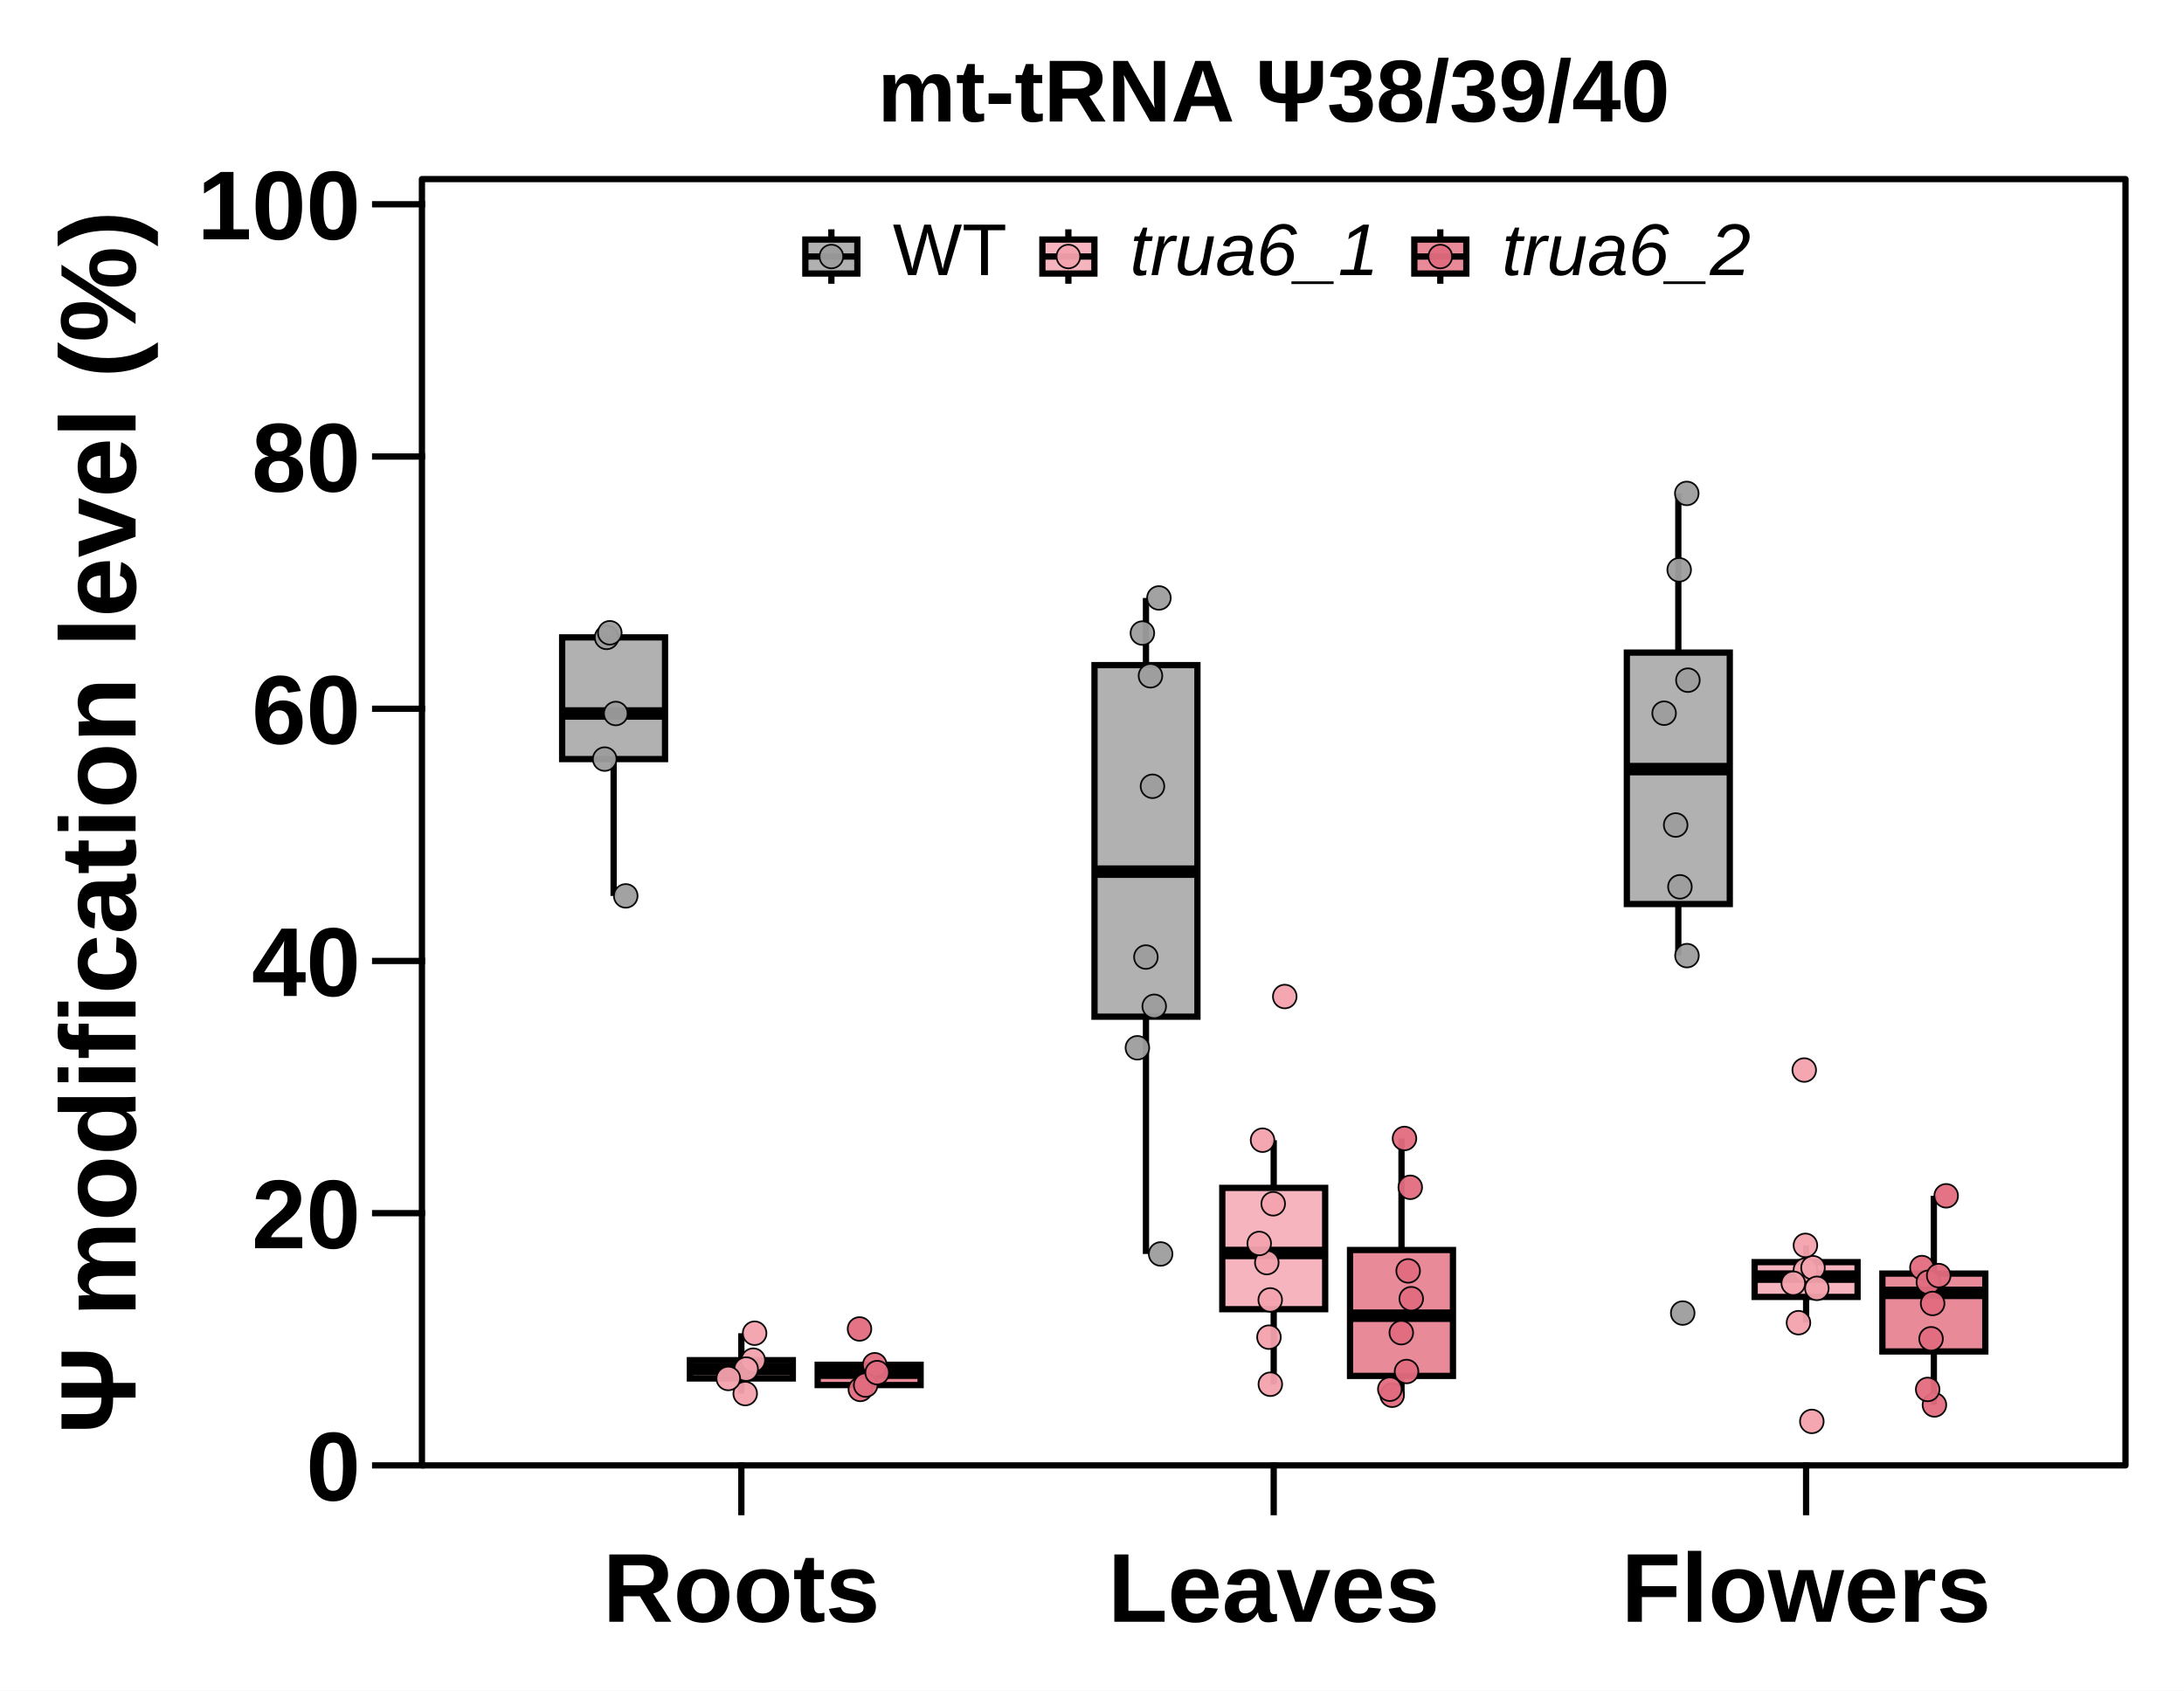
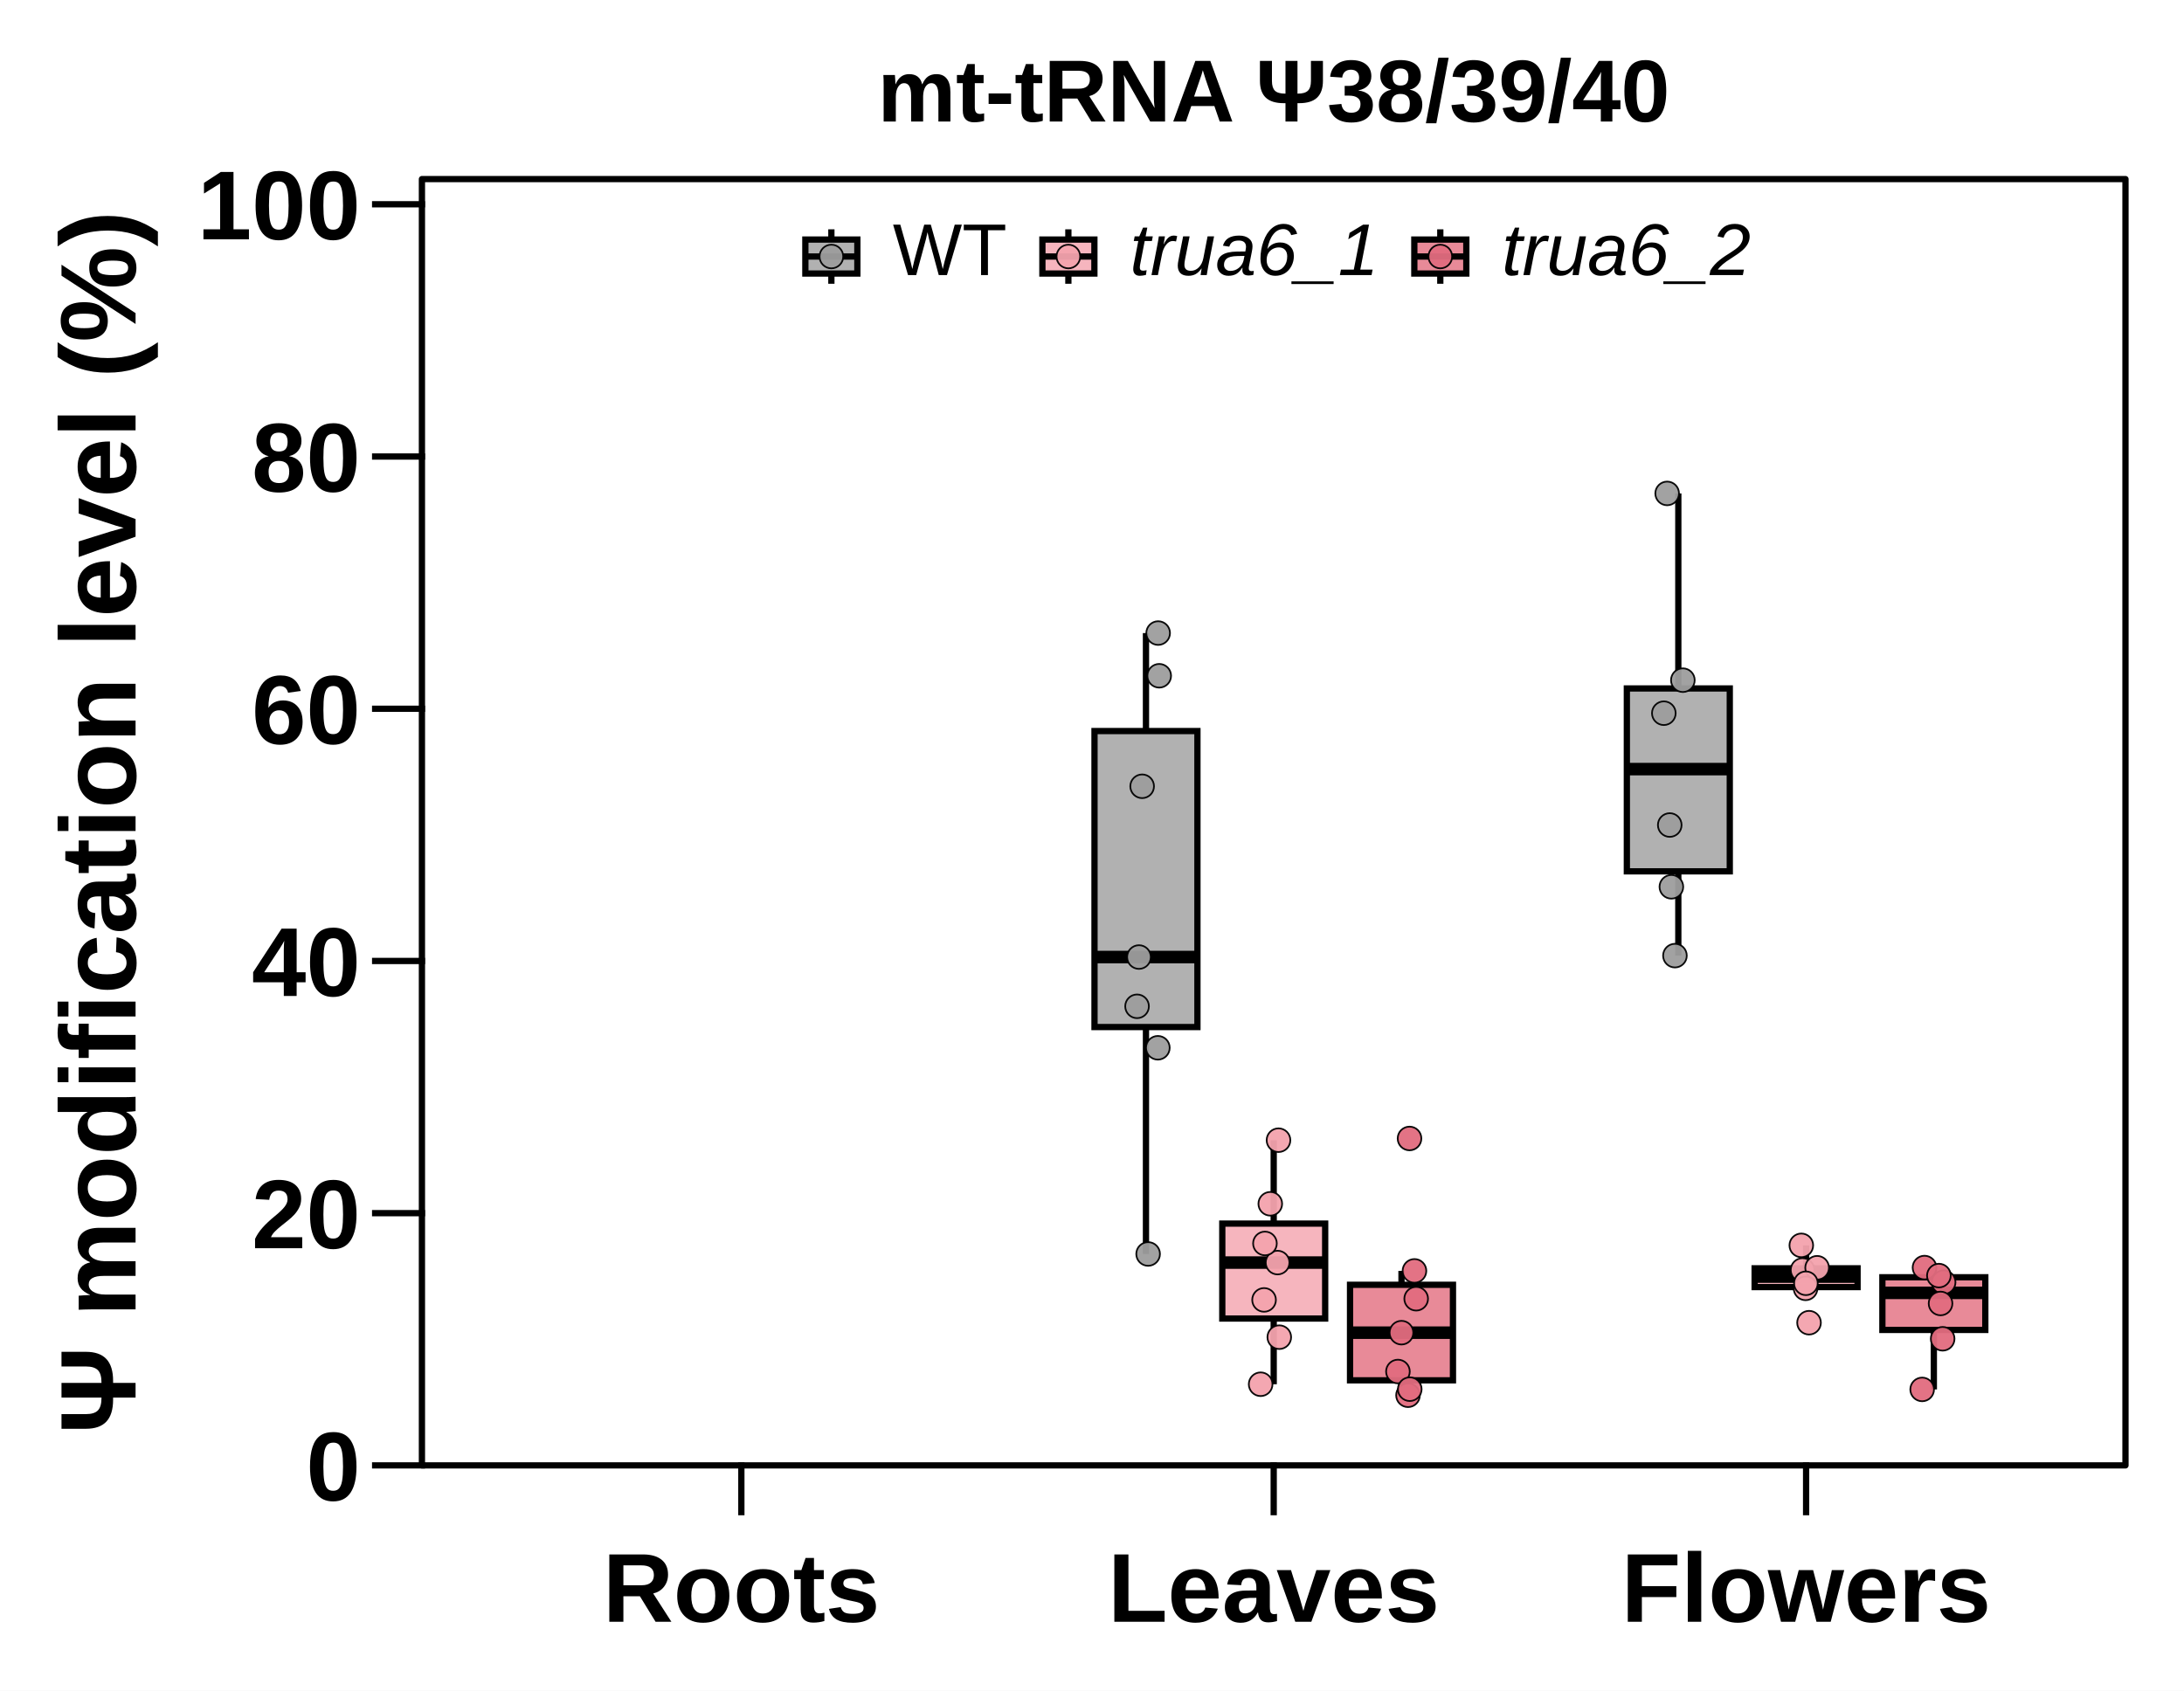
<svg xmlns="http://www.w3.org/2000/svg" width="446.40pt" height="345.60pt" viewBox="0 0 446.40 345.60">
  <g class="svglite">
    <defs>
      <style type="text/css">
    .svglite line, .svglite polyline, .svglite polygon, .svglite path, .svglite rect, .svglite circle {
      fill: none;
      stroke: #000000;
      stroke-linecap: round;
      stroke-linejoin: round;
      stroke-miterlimit: 10.00;
    }
    .svglite text {
      white-space: pre;
    }
    .svglite g.glyphgroup path {
      fill: inherit;
      stroke: none;
    }
  </style>
    </defs>
    <rect width="100%" height="100%" style="stroke: none; fill: #FFFFFF;" />
    <defs>
      <clipPath id="cpMC4wMHw0NDYuNDB8MC4wMHwzNDUuNjA=">
        <rect x="0.00" y="0.00" width="446.40" height="345.60" />
      </clipPath>
    </defs>
    <g clip-path="url(#cpMC4wMHw0NDYuNDB8MC4wMHwzNDUuNjA=)">
      <rect x="0.00" y="0.00" width="446.40" height="345.60" style="stroke-width: 3.66; stroke: none; fill: #FFFFFF;" />
      <rect x="86.24" y="36.61" width="348.20" height="262.96" style="stroke-width: 3.66; stroke: none;" />
-       <line x1="125.42" y1="130.30" x2="125.42" y2="129.36" style="stroke-width: 1.28; stroke-linecap: butt;" />
-       <line x1="125.42" y1="155.18" x2="125.42" y2="183.15" style="stroke-width: 1.28; stroke-linecap: butt;" />
-       <polygon points="114.90,130.30 114.90,155.18 135.93,155.18 135.93,130.30 114.90,130.30 " style="stroke-width: 1.28; stroke-linecap: butt; stroke-linejoin: miter; fill: #9E9E9E; fill-opacity: 0.80;" />
-       <line x1="114.90" y1="145.86" x2="135.93" y2="145.86" style="stroke-width: 2.56; stroke-linecap: butt; stroke-linejoin: miter;" />
-       <line x1="151.53" y1="278.06" x2="151.53" y2="272.55" style="stroke-width: 1.28; stroke-linecap: butt;" />
-       <line x1="151.53" y1="281.80" x2="151.53" y2="284.89" style="stroke-width: 1.28; stroke-linecap: butt;" />
-       <polygon points="141.01,278.06 141.01,281.80 162.05,281.80 162.05,278.06 141.01,278.06 " style="stroke-width: 1.28; stroke-linecap: butt; stroke-linejoin: miter; fill: #F4A3AE; fill-opacity: 0.80;" />
-       <line x1="141.01" y1="279.88" x2="162.05" y2="279.88" style="stroke-width: 2.56; stroke-linecap: butt; stroke-linejoin: miter;" />
-       <line x1="177.65" y1="279.00" x2="177.65" y2="279.00" style="stroke-width: 1.28; stroke-linecap: butt;" />
-       <line x1="177.65" y1="283.15" x2="177.65" y2="284.04" style="stroke-width: 1.28; stroke-linecap: butt;" />
-       <polygon points="167.13,279.00 167.13,283.15 188.17,283.15 188.17,279.00 167.13,279.00 " style="stroke-width: 1.28; stroke-linecap: butt; stroke-linejoin: miter; fill: #E26D7F; fill-opacity: 0.80;" />
-       <line x1="167.13" y1="280.61" x2="188.17" y2="280.61" style="stroke-width: 2.56; stroke-linecap: butt; stroke-linejoin: miter;" />
-       <line x1="234.23" y1="135.97" x2="234.23" y2="122.24" style="stroke-width: 1.28; stroke-linecap: butt;" />
-       <line x1="234.23" y1="207.84" x2="234.23" y2="256.35" style="stroke-width: 1.28; stroke-linecap: butt;" />
-       <polygon points="223.71,135.97 223.71,207.84 244.75,207.84 244.75,135.97 223.71,135.97 " style="stroke-width: 1.28; stroke-linecap: butt; stroke-linejoin: miter; fill: #9E9E9E; fill-opacity: 0.80;" />
-       <line x1="223.71" y1="178.19" x2="244.75" y2="178.19" style="stroke-width: 2.56; stroke-linecap: butt; stroke-linejoin: miter;" />
-       <line x1="260.34" y1="242.84" x2="260.34" y2="233.09" style="stroke-width: 1.28; stroke-linecap: butt;" />
-       <line x1="260.34" y1="267.64" x2="260.34" y2="282.98" style="stroke-width: 1.28; stroke-linecap: butt;" />
-       <polygon points="249.83,242.84 249.83,267.64 270.86,267.64 270.86,242.84 249.83,242.84 " style="stroke-width: 1.28; stroke-linecap: butt; stroke-linejoin: miter; fill: #F4A3AE; fill-opacity: 0.80;" />
-       <line x1="249.83" y1="256.15" x2="270.86" y2="256.15" style="stroke-width: 2.56; stroke-linecap: butt; stroke-linejoin: miter;" />
-       <line x1="286.46" y1="255.54" x2="286.46" y2="232.74" style="stroke-width: 1.28; stroke-linecap: butt;" />
-       <line x1="286.46" y1="281.28" x2="286.46" y2="285.23" style="stroke-width: 1.28; stroke-linecap: butt;" />
-       <polygon points="275.94,255.54 275.94,281.28 296.98,281.28 296.98,255.54 275.94,255.54 " style="stroke-width: 1.28; stroke-linecap: butt; stroke-linejoin: miter; fill: #E26D7F; fill-opacity: 0.80;" />
-       <line x1="275.94" y1="268.97" x2="296.98" y2="268.97" style="stroke-width: 2.56; stroke-linecap: butt; stroke-linejoin: miter;" />
-       <line x1="343.04" y1="133.41" x2="343.04" y2="100.87" style="stroke-width: 1.28; stroke-linecap: butt;" />
-       <line x1="343.04" y1="184.81" x2="343.04" y2="195.36" style="stroke-width: 1.28; stroke-linecap: butt;" />
-       <polygon points="332.52,133.41 332.52,184.81 353.56,184.81 353.56,133.41 332.52,133.41 " style="stroke-width: 1.28; stroke-linecap: butt; stroke-linejoin: miter; fill: #9E9E9E; fill-opacity: 0.80;" />
+       <line x1="234.23" y1="149.45" x2="234.23" y2="129.42" style="stroke-width: 1.28; stroke-linecap: butt;" />
+       <line x1="234.23" y1="209.96" x2="234.23" y2="256.35" style="stroke-width: 1.28; stroke-linecap: butt;" />
+       <polygon points="223.71,149.45 223.71,209.96 244.75,209.96 244.75,149.45 223.71,149.45 " style="stroke-width: 1.28; stroke-linecap: butt; stroke-linejoin: miter; fill: #9E9E9E; fill-opacity: 0.80;" />
+       <line x1="223.71" y1="195.65" x2="244.75" y2="195.65" style="stroke-width: 2.56; stroke-linecap: butt; stroke-linejoin: miter;" />
+       <line x1="260.34" y1="250.14" x2="260.34" y2="233.09" style="stroke-width: 1.28; stroke-linecap: butt;" />
+       <line x1="260.34" y1="269.55" x2="260.34" y2="282.98" style="stroke-width: 1.28; stroke-linecap: butt;" />
+       <polygon points="249.83,250.14 249.83,269.55 270.86,269.55 270.86,250.14 249.83,250.14 " style="stroke-width: 1.28; stroke-linecap: butt; stroke-linejoin: miter; fill: #F4A3AE; fill-opacity: 0.80;" />
+       <line x1="249.83" y1="258.11" x2="270.86" y2="258.11" style="stroke-width: 2.56; stroke-linecap: butt; stroke-linejoin: miter;" />
+       <line x1="286.46" y1="262.65" x2="286.46" y2="259.81" style="stroke-width: 1.28; stroke-linecap: butt;" />
+       <line x1="286.46" y1="282.18" x2="286.46" y2="285.23" style="stroke-width: 1.28; stroke-linecap: butt;" />
+       <polygon points="275.94,262.65 275.94,282.18 296.98,282.18 296.98,262.65 275.94,262.65 " style="stroke-width: 1.28; stroke-linecap: butt; stroke-linejoin: miter; fill: #E26D7F; fill-opacity: 0.80;" />
+       <line x1="275.94" y1="272.44" x2="296.98" y2="272.44" style="stroke-width: 2.56; stroke-linecap: butt; stroke-linejoin: miter;" />
+       <line x1="343.04" y1="140.74" x2="343.04" y2="100.87" style="stroke-width: 1.28; stroke-linecap: butt;" />
+       <line x1="343.04" y1="178.13" x2="343.04" y2="195.36" style="stroke-width: 1.28; stroke-linecap: butt;" />
+       <polygon points="332.52,140.74 332.52,178.13 353.56,178.13 353.56,140.74 332.52,140.74 " style="stroke-width: 1.28; stroke-linecap: butt; stroke-linejoin: miter; fill: #9E9E9E; fill-opacity: 0.80;" />
      <line x1="332.52" y1="157.23" x2="353.56" y2="157.23" style="stroke-width: 2.56; stroke-linecap: butt; stroke-linejoin: miter;" />
-       <line x1="369.16" y1="258.02" x2="369.16" y2="254.59" style="stroke-width: 1.28; stroke-linecap: butt;" />
-       <line x1="369.16" y1="265.13" x2="369.16" y2="270.40" style="stroke-width: 1.28; stroke-linecap: butt;" />
-       <polygon points="358.64,258.02 358.64,265.13 379.68,265.13 379.68,258.02 358.64,258.02 " style="stroke-width: 1.28; stroke-linecap: butt; stroke-linejoin: miter; fill: #F4A3AE; fill-opacity: 0.80;" />
+       <line x1="369.16" y1="259.28" x2="369.16" y2="254.59" style="stroke-width: 1.28; stroke-linecap: butt;" />
+       <line x1="369.16" y1="263.12" x2="369.16" y2="263.38" style="stroke-width: 1.28; stroke-linecap: butt;" />
+       <polygon points="358.64,259.28 358.64,263.12 379.68,263.12 379.68,259.28 358.64,259.28 " style="stroke-width: 1.28; stroke-linecap: butt; stroke-linejoin: miter; fill: #F4A3AE; fill-opacity: 0.80;" />
      <line x1="358.64" y1="260.98" x2="379.68" y2="260.98" style="stroke-width: 2.56; stroke-linecap: butt; stroke-linejoin: miter;" />
-       <line x1="395.27" y1="260.36" x2="395.27" y2="244.46" style="stroke-width: 1.28; stroke-linecap: butt;" />
-       <line x1="395.27" y1="276.28" x2="395.27" y2="287.21" style="stroke-width: 1.28; stroke-linecap: butt;" />
-       <polygon points="384.75,260.36 384.75,276.28 405.79,276.28 405.79,260.36 384.75,260.36 " style="stroke-width: 1.28; stroke-linecap: butt; stroke-linejoin: miter; fill: #E26D7F; fill-opacity: 0.80;" />
+       <line x1="395.27" y1="261.11" x2="395.27" y2="259.13" style="stroke-width: 1.28; stroke-linecap: butt;" />
+       <line x1="395.27" y1="271.88" x2="395.27" y2="284.04" style="stroke-width: 1.28; stroke-linecap: butt;" />
+       <polygon points="384.75,261.11 384.75,271.88 405.79,271.88 405.79,261.11 384.75,261.11 " style="stroke-width: 1.28; stroke-linecap: butt; stroke-linejoin: miter; fill: #E26D7F; fill-opacity: 0.80;" />
      <line x1="384.75" y1="264.30" x2="405.79" y2="264.30" style="stroke-width: 2.56; stroke-linecap: butt; stroke-linejoin: miter;" />
-       <circle cx="123.99" cy="130.30" r="2.42" style="stroke-width: 0.35; stroke: #000000; stroke-opacity: 0.95; fill: #9E9E9E; fill-opacity: 0.95;" />
-       <circle cx="124.64" cy="129.36" r="2.42" style="stroke-width: 0.35; stroke: #000000; stroke-opacity: 0.95; fill: #9E9E9E; fill-opacity: 0.95;" />
-       <circle cx="125.86" cy="145.86" r="2.42" style="stroke-width: 0.35; stroke: #000000; stroke-opacity: 0.95; fill: #9E9E9E; fill-opacity: 0.95;" />
-       <circle cx="127.90" cy="183.15" r="2.42" style="stroke-width: 0.35; stroke: #000000; stroke-opacity: 0.95; fill: #9E9E9E; fill-opacity: 0.95;" />
-       <circle cx="123.60" cy="155.18" r="2.42" style="stroke-width: 0.35; stroke: #000000; stroke-opacity: 0.95; fill: #9E9E9E; fill-opacity: 0.95;" />
-       <circle cx="153.96" cy="278.06" r="2.42" style="stroke-width: 0.35; stroke: #000000; stroke-opacity: 0.95; fill: #F4A3AE; fill-opacity: 0.95;" />
-       <circle cx="154.24" cy="272.55" r="2.42" style="stroke-width: 0.35; stroke: #000000; stroke-opacity: 0.95; fill: #F4A3AE; fill-opacity: 0.95;" />
-       <circle cx="152.51" cy="279.88" r="2.42" style="stroke-width: 0.35; stroke: #000000; stroke-opacity: 0.95; fill: #F4A3AE; fill-opacity: 0.95;" />
-       <circle cx="152.32" cy="284.89" r="2.42" style="stroke-width: 0.35; stroke: #000000; stroke-opacity: 0.95; fill: #F4A3AE; fill-opacity: 0.95;" />
-       <circle cx="148.86" cy="281.80" r="2.42" style="stroke-width: 0.35; stroke: #000000; stroke-opacity: 0.95; fill: #F4A3AE; fill-opacity: 0.95;" />
-       <circle cx="175.85" cy="284.04" r="2.42" style="stroke-width: 0.35; stroke: #000000; stroke-opacity: 0.95; fill: #E26D7F; fill-opacity: 0.95;" />
-       <circle cx="175.68" cy="271.68" r="2.42" style="stroke-width: 0.35; stroke: #000000; stroke-opacity: 0.95; fill: #E26D7F; fill-opacity: 0.95;" />
-       <circle cx="178.79" cy="279.00" r="2.42" style="stroke-width: 0.35; stroke: #000000; stroke-opacity: 0.95; fill: #E26D7F; fill-opacity: 0.95;" />
-       <circle cx="176.94" cy="283.15" r="2.42" style="stroke-width: 0.35; stroke: #000000; stroke-opacity: 0.95; fill: #E26D7F; fill-opacity: 0.95;" />
-       <circle cx="179.29" cy="280.61" r="2.42" style="stroke-width: 0.35; stroke: #000000; stroke-opacity: 0.95; fill: #E26D7F; fill-opacity: 0.95;" />
-       <circle cx="234.22" cy="195.65" r="2.42" style="stroke-width: 0.35; stroke: #000000; stroke-opacity: 0.95; fill: #9E9E9E; fill-opacity: 0.95;" />
-       <circle cx="235.56" cy="160.74" r="2.42" style="stroke-width: 0.35; stroke: #000000; stroke-opacity: 0.95; fill: #9E9E9E; fill-opacity: 0.95;" />
-       <circle cx="237.23" cy="256.35" r="2.42" style="stroke-width: 0.35; stroke: #000000; stroke-opacity: 0.95; fill: #9E9E9E; fill-opacity: 0.95;" />
-       <circle cx="233.50" cy="129.42" r="2.42" style="stroke-width: 0.35; stroke: #000000; stroke-opacity: 0.95; fill: #9E9E9E; fill-opacity: 0.95;" />
-       <circle cx="235.92" cy="205.72" r="2.42" style="stroke-width: 0.35; stroke: #000000; stroke-opacity: 0.95; fill: #9E9E9E; fill-opacity: 0.95;" />
-       <circle cx="236.88" cy="122.24" r="2.42" style="stroke-width: 0.35; stroke: #000000; stroke-opacity: 0.95; fill: #9E9E9E; fill-opacity: 0.95;" />
-       <circle cx="232.48" cy="214.20" r="2.42" style="stroke-width: 0.35; stroke: #000000; stroke-opacity: 0.95; fill: #9E9E9E; fill-opacity: 0.95;" />
-       <circle cx="235.15" cy="138.15" r="2.42" style="stroke-width: 0.35; stroke: #000000; stroke-opacity: 0.95; fill: #9E9E9E; fill-opacity: 0.95;" />
-       <circle cx="258.06" cy="233.09" r="2.42" style="stroke-width: 0.35; stroke: #000000; stroke-opacity: 0.95; fill: #F4A3AE; fill-opacity: 0.95;" />
-       <circle cx="258.93" cy="258.11" r="2.42" style="stroke-width: 0.35; stroke: #000000; stroke-opacity: 0.95; fill: #F4A3AE; fill-opacity: 0.95;" />
-       <circle cx="259.65" cy="282.98" r="2.42" style="stroke-width: 0.35; stroke: #000000; stroke-opacity: 0.95; fill: #F4A3AE; fill-opacity: 0.95;" />
-       <circle cx="257.38" cy="254.20" r="2.42" style="stroke-width: 0.35; stroke: #000000; stroke-opacity: 0.95; fill: #F4A3AE; fill-opacity: 0.95;" />
-       <circle cx="259.63" cy="265.74" r="2.42" style="stroke-width: 0.35; stroke: #000000; stroke-opacity: 0.95; fill: #F4A3AE; fill-opacity: 0.95;" />
-       <circle cx="262.60" cy="203.72" r="2.42" style="stroke-width: 0.35; stroke: #000000; stroke-opacity: 0.95; fill: #F4A3AE; fill-opacity: 0.95;" />
-       <circle cx="259.37" cy="273.36" r="2.42" style="stroke-width: 0.35; stroke: #000000; stroke-opacity: 0.95; fill: #F4A3AE; fill-opacity: 0.95;" />
-       <circle cx="260.24" cy="246.09" r="2.42" style="stroke-width: 0.35; stroke: #000000; stroke-opacity: 0.95; fill: #F4A3AE; fill-opacity: 0.95;" />
-       <circle cx="287.07" cy="232.74" r="2.42" style="stroke-width: 0.35; stroke: #000000; stroke-opacity: 0.95; fill: #E26D7F; fill-opacity: 0.95;" />
-       <circle cx="286.42" cy="272.44" r="2.42" style="stroke-width: 0.35; stroke: #000000; stroke-opacity: 0.95; fill: #E26D7F; fill-opacity: 0.95;" />
-       <circle cx="284.55" cy="285.23" r="2.42" style="stroke-width: 0.35; stroke: #000000; stroke-opacity: 0.95; fill: #E26D7F; fill-opacity: 0.95;" />
-       <circle cx="288.45" cy="265.50" r="2.42" style="stroke-width: 0.35; stroke: #000000; stroke-opacity: 0.95; fill: #E26D7F; fill-opacity: 0.95;" />
-       <circle cx="287.49" cy="280.38" r="2.42" style="stroke-width: 0.35; stroke: #000000; stroke-opacity: 0.95; fill: #E26D7F; fill-opacity: 0.95;" />
-       <circle cx="288.25" cy="242.72" r="2.42" style="stroke-width: 0.35; stroke: #000000; stroke-opacity: 0.95; fill: #E26D7F; fill-opacity: 0.95;" />
-       <circle cx="284.07" cy="283.99" r="2.42" style="stroke-width: 0.35; stroke: #000000; stroke-opacity: 0.95; fill: #E26D7F; fill-opacity: 0.95;" />
-       <circle cx="287.82" cy="259.81" r="2.42" style="stroke-width: 0.35; stroke: #000000; stroke-opacity: 0.95; fill: #E26D7F; fill-opacity: 0.95;" />
-       <circle cx="342.50" cy="168.66" r="2.42" style="stroke-width: 0.35; stroke: #000000; stroke-opacity: 0.95; fill: #9E9E9E; fill-opacity: 0.95;" />
-       <circle cx="345.00" cy="139.05" r="2.42" style="stroke-width: 0.35; stroke: #000000; stroke-opacity: 0.95; fill: #9E9E9E; fill-opacity: 0.95;" />
-       <circle cx="343.94" cy="268.43" r="2.42" style="stroke-width: 0.35; stroke: #000000; stroke-opacity: 0.95; fill: #9E9E9E; fill-opacity: 0.95;" />
-       <circle cx="344.77" cy="100.87" r="2.42" style="stroke-width: 0.35; stroke: #000000; stroke-opacity: 0.95; fill: #9E9E9E; fill-opacity: 0.95;" />
-       <circle cx="343.37" cy="181.29" r="2.42" style="stroke-width: 0.35; stroke: #000000; stroke-opacity: 0.95; fill: #9E9E9E; fill-opacity: 0.95;" />
-       <circle cx="343.22" cy="116.49" r="2.42" style="stroke-width: 0.35; stroke: #000000; stroke-opacity: 0.95; fill: #9E9E9E; fill-opacity: 0.95;" />
-       <circle cx="344.81" cy="195.36" r="2.42" style="stroke-width: 0.35; stroke: #000000; stroke-opacity: 0.95; fill: #9E9E9E; fill-opacity: 0.95;" />
-       <circle cx="340.14" cy="145.80" r="2.42" style="stroke-width: 0.35; stroke: #000000; stroke-opacity: 0.95; fill: #9E9E9E; fill-opacity: 0.95;" />
-       <circle cx="369.02" cy="259.63" r="2.42" style="stroke-width: 0.35; stroke: #000000; stroke-opacity: 0.95; fill: #F4A3AE; fill-opacity: 0.95;" />
-       <circle cx="370.57" cy="259.17" r="2.42" style="stroke-width: 0.35; stroke: #000000; stroke-opacity: 0.95; fill: #F4A3AE; fill-opacity: 0.95;" />
-       <circle cx="370.33" cy="290.58" r="2.42" style="stroke-width: 0.35; stroke: #000000; stroke-opacity: 0.95; fill: #F4A3AE; fill-opacity: 0.95;" />
-       <circle cx="369.02" cy="254.59" r="2.42" style="stroke-width: 0.35; stroke: #000000; stroke-opacity: 0.95; fill: #F4A3AE; fill-opacity: 0.95;" />
-       <circle cx="371.36" cy="263.38" r="2.42" style="stroke-width: 0.35; stroke: #000000; stroke-opacity: 0.95; fill: #F4A3AE; fill-opacity: 0.95;" />
-       <circle cx="368.78" cy="218.75" r="2.42" style="stroke-width: 0.35; stroke: #000000; stroke-opacity: 0.95; fill: #F4A3AE; fill-opacity: 0.95;" />
-       <circle cx="367.60" cy="270.40" r="2.42" style="stroke-width: 0.35; stroke: #000000; stroke-opacity: 0.95; fill: #F4A3AE; fill-opacity: 0.95;" />
-       <circle cx="366.54" cy="262.34" r="2.42" style="stroke-width: 0.35; stroke: #000000; stroke-opacity: 0.95; fill: #F4A3AE; fill-opacity: 0.95;" />
-       <circle cx="392.83" cy="259.13" r="2.42" style="stroke-width: 0.35; stroke: #000000; stroke-opacity: 0.95; fill: #E26D7F; fill-opacity: 0.95;" />
-       <circle cx="394.15" cy="262.13" r="2.42" style="stroke-width: 0.35; stroke: #000000; stroke-opacity: 0.95; fill: #E26D7F; fill-opacity: 0.95;" />
-       <circle cx="395.39" cy="287.21" r="2.42" style="stroke-width: 0.35; stroke: #000000; stroke-opacity: 0.95; fill: #E26D7F; fill-opacity: 0.95;" />
-       <circle cx="396.26" cy="260.77" r="2.42" style="stroke-width: 0.35; stroke: #000000; stroke-opacity: 0.95; fill: #E26D7F; fill-opacity: 0.95;" />
-       <circle cx="394.70" cy="273.69" r="2.42" style="stroke-width: 0.35; stroke: #000000; stroke-opacity: 0.95; fill: #E26D7F; fill-opacity: 0.95;" />
-       <circle cx="397.79" cy="244.46" r="2.42" style="stroke-width: 0.35; stroke: #000000; stroke-opacity: 0.95; fill: #E26D7F; fill-opacity: 0.95;" />
-       <circle cx="394.01" cy="284.04" r="2.42" style="stroke-width: 0.35; stroke: #000000; stroke-opacity: 0.95; fill: #E26D7F; fill-opacity: 0.95;" />
-       <circle cx="395.02" cy="266.47" r="2.42" style="stroke-width: 0.35; stroke: #000000; stroke-opacity: 0.95; fill: #E26D7F; fill-opacity: 0.95;" />
+       <circle cx="232.80" cy="195.65" r="2.42" style="stroke-width: 0.35; stroke: #000000; stroke-opacity: 0.95; fill: #9E9E9E; fill-opacity: 0.95;" />
+       <circle cx="233.45" cy="160.74" r="2.42" style="stroke-width: 0.35; stroke: #000000; stroke-opacity: 0.95; fill: #9E9E9E; fill-opacity: 0.95;" />
+       <circle cx="234.67" cy="256.35" r="2.42" style="stroke-width: 0.35; stroke: #000000; stroke-opacity: 0.95; fill: #9E9E9E; fill-opacity: 0.95;" />
+       <circle cx="236.72" cy="129.42" r="2.42" style="stroke-width: 0.35; stroke: #000000; stroke-opacity: 0.95; fill: #9E9E9E; fill-opacity: 0.95;" />
+       <circle cx="232.41" cy="205.72" r="2.42" style="stroke-width: 0.35; stroke: #000000; stroke-opacity: 0.95; fill: #9E9E9E; fill-opacity: 0.95;" />
+       <circle cx="236.66" cy="214.20" r="2.42" style="stroke-width: 0.35; stroke: #000000; stroke-opacity: 0.95; fill: #9E9E9E; fill-opacity: 0.95;" />
+       <circle cx="236.94" cy="138.15" r="2.42" style="stroke-width: 0.35; stroke: #000000; stroke-opacity: 0.95; fill: #9E9E9E; fill-opacity: 0.95;" />
+       <circle cx="261.32" cy="233.09" r="2.42" style="stroke-width: 0.35; stroke: #000000; stroke-opacity: 0.95; fill: #F4A3AE; fill-opacity: 0.95;" />
+       <circle cx="261.13" cy="258.11" r="2.42" style="stroke-width: 0.35; stroke: #000000; stroke-opacity: 0.95; fill: #F4A3AE; fill-opacity: 0.95;" />
+       <circle cx="257.67" cy="282.98" r="2.42" style="stroke-width: 0.35; stroke: #000000; stroke-opacity: 0.95; fill: #F4A3AE; fill-opacity: 0.95;" />
+       <circle cx="258.55" cy="254.20" r="2.42" style="stroke-width: 0.35; stroke: #000000; stroke-opacity: 0.95; fill: #F4A3AE; fill-opacity: 0.95;" />
+       <circle cx="258.37" cy="265.74" r="2.42" style="stroke-width: 0.35; stroke: #000000; stroke-opacity: 0.95; fill: #F4A3AE; fill-opacity: 0.95;" />
+       <circle cx="261.48" cy="273.36" r="2.42" style="stroke-width: 0.35; stroke: #000000; stroke-opacity: 0.95; fill: #F4A3AE; fill-opacity: 0.95;" />
+       <circle cx="259.64" cy="246.09" r="2.42" style="stroke-width: 0.35; stroke: #000000; stroke-opacity: 0.95; fill: #F4A3AE; fill-opacity: 0.95;" />
+       <circle cx="288.10" cy="232.74" r="2.42" style="stroke-width: 0.35; stroke: #000000; stroke-opacity: 0.95; fill: #E26D7F; fill-opacity: 0.95;" />
+       <circle cx="286.45" cy="272.44" r="2.42" style="stroke-width: 0.35; stroke: #000000; stroke-opacity: 0.95; fill: #E26D7F; fill-opacity: 0.95;" />
+       <circle cx="287.79" cy="285.23" r="2.42" style="stroke-width: 0.35; stroke: #000000; stroke-opacity: 0.95; fill: #E26D7F; fill-opacity: 0.95;" />
+       <circle cx="289.46" cy="265.50" r="2.42" style="stroke-width: 0.35; stroke: #000000; stroke-opacity: 0.95; fill: #E26D7F; fill-opacity: 0.95;" />
+       <circle cx="285.73" cy="280.38" r="2.42" style="stroke-width: 0.35; stroke: #000000; stroke-opacity: 0.95; fill: #E26D7F; fill-opacity: 0.95;" />
+       <circle cx="288.15" cy="283.99" r="2.42" style="stroke-width: 0.35; stroke: #000000; stroke-opacity: 0.95; fill: #E26D7F; fill-opacity: 0.95;" />
+       <circle cx="289.11" cy="259.81" r="2.42" style="stroke-width: 0.35; stroke: #000000; stroke-opacity: 0.95; fill: #E26D7F; fill-opacity: 0.95;" />
+       <circle cx="341.29" cy="168.66" r="2.42" style="stroke-width: 0.35; stroke: #000000; stroke-opacity: 0.95; fill: #9E9E9E; fill-opacity: 0.95;" />
+       <circle cx="343.97" cy="139.05" r="2.42" style="stroke-width: 0.35; stroke: #000000; stroke-opacity: 0.95; fill: #9E9E9E; fill-opacity: 0.95;" />
+       <circle cx="340.76" cy="100.87" r="2.42" style="stroke-width: 0.35; stroke: #000000; stroke-opacity: 0.95; fill: #9E9E9E; fill-opacity: 0.95;" />
+       <circle cx="341.62" cy="181.29" r="2.42" style="stroke-width: 0.35; stroke: #000000; stroke-opacity: 0.95; fill: #9E9E9E; fill-opacity: 0.95;" />
+       <circle cx="342.35" cy="195.36" r="2.42" style="stroke-width: 0.35; stroke: #000000; stroke-opacity: 0.95; fill: #9E9E9E; fill-opacity: 0.95;" />
+       <circle cx="340.08" cy="145.80" r="2.42" style="stroke-width: 0.35; stroke: #000000; stroke-opacity: 0.95; fill: #9E9E9E; fill-opacity: 0.95;" />
+       <circle cx="368.44" cy="259.63" r="2.42" style="stroke-width: 0.35; stroke: #000000; stroke-opacity: 0.95; fill: #F4A3AE; fill-opacity: 0.95;" />
+       <circle cx="371.41" cy="259.17" r="2.42" style="stroke-width: 0.35; stroke: #000000; stroke-opacity: 0.95; fill: #F4A3AE; fill-opacity: 0.95;" />
+       <circle cx="368.18" cy="254.59" r="2.42" style="stroke-width: 0.35; stroke: #000000; stroke-opacity: 0.95; fill: #F4A3AE; fill-opacity: 0.95;" />
+       <circle cx="369.05" cy="263.38" r="2.42" style="stroke-width: 0.35; stroke: #000000; stroke-opacity: 0.95; fill: #F4A3AE; fill-opacity: 0.95;" />
+       <circle cx="369.76" cy="270.40" r="2.42" style="stroke-width: 0.35; stroke: #000000; stroke-opacity: 0.95; fill: #F4A3AE; fill-opacity: 0.95;" />
+       <circle cx="369.12" cy="262.34" r="2.42" style="stroke-width: 0.35; stroke: #000000; stroke-opacity: 0.95; fill: #F4A3AE; fill-opacity: 0.95;" />
+       <circle cx="393.36" cy="259.13" r="2.42" style="stroke-width: 0.35; stroke: #000000; stroke-opacity: 0.95; fill: #E26D7F; fill-opacity: 0.95;" />
+       <circle cx="397.27" cy="262.13" r="2.42" style="stroke-width: 0.35; stroke: #000000; stroke-opacity: 0.95; fill: #E26D7F; fill-opacity: 0.95;" />
+       <circle cx="396.30" cy="260.77" r="2.42" style="stroke-width: 0.35; stroke: #000000; stroke-opacity: 0.95; fill: #E26D7F; fill-opacity: 0.95;" />
+       <circle cx="397.07" cy="273.69" r="2.42" style="stroke-width: 0.35; stroke: #000000; stroke-opacity: 0.95; fill: #E26D7F; fill-opacity: 0.95;" />
+       <circle cx="392.88" cy="284.04" r="2.42" style="stroke-width: 0.35; stroke: #000000; stroke-opacity: 0.95; fill: #E26D7F; fill-opacity: 0.95;" />
+       <circle cx="396.64" cy="266.47" r="2.42" style="stroke-width: 0.35; stroke: #000000; stroke-opacity: 0.95; fill: #E26D7F; fill-opacity: 0.95;" />
      <rect x="86.24" y="36.61" width="348.20" height="262.96" style="stroke-width: 1.28;" />
      <text x="73.69" y="306.73" text-anchor="end" style="font-size: 20.00px; font-weight: bold; font-family: &quot;Arial&quot;;">0</text>
      <text x="73.69" y="255.17" text-anchor="end" style="font-size: 20.00px; font-weight: bold; font-family: &quot;Arial&quot;;">20</text>
      <text x="73.69" y="203.61" text-anchor="end" style="font-size: 20.00px; font-weight: bold; font-family: &quot;Arial&quot;;">40</text>
      <text x="73.69" y="152.05" text-anchor="end" style="font-size: 20.00px; font-weight: bold; font-family: &quot;Arial&quot;;">60</text>
      <text x="73.69" y="100.49" text-anchor="end" style="font-size: 20.00px; font-weight: bold; font-family: &quot;Arial&quot;;">80</text>
      <text x="73.69" y="48.92" text-anchor="end" style="font-size: 20.00px; font-weight: bold; font-family: &quot;Arial&quot;;">100</text>
      <polyline points="76.68,299.57 86.24,299.57 " style="stroke-width: 1.28; stroke-linecap: square;" />
      <polyline points="76.68,248.01 86.24,248.01 " style="stroke-width: 1.28; stroke-linecap: square;" />
      <polyline points="76.68,196.45 86.24,196.45 " style="stroke-width: 1.28; stroke-linecap: square;" />
      <polyline points="76.68,144.89 86.24,144.89 " style="stroke-width: 1.28; stroke-linecap: square;" />
      <polyline points="76.68,93.33 86.24,93.33 " style="stroke-width: 1.28; stroke-linecap: square;" />
      <polyline points="76.68,41.76 86.24,41.76 " style="stroke-width: 1.28; stroke-linecap: square;" />
      <polyline points="151.53,309.13 151.53,299.57 " style="stroke-width: 1.28; stroke-linecap: square;" />
      <polyline points="260.34,309.13 260.34,299.57 " style="stroke-width: 1.28; stroke-linecap: square;" />
      <polyline points="369.16,309.13 369.16,299.57 " style="stroke-width: 1.28; stroke-linecap: square;" />
      <text x="151.53" y="331.54" text-anchor="middle" style="font-size: 20.00px; font-weight: bold; font-family: &quot;Arial&quot;;">Roots</text>
      <text x="260.34" y="331.54" text-anchor="middle" style="font-size: 20.00px; font-weight: bold; font-family: &quot;Arial&quot;;">Leaves</text>
      <text x="369.16" y="331.54" text-anchor="middle" style="font-size: 20.00px; font-weight: bold; font-family: &quot;Arial&quot;;">Flowers</text>
      <text transform="translate(27.71,168.09) rotate(-90)" text-anchor="middle" style="font-size: 22.00px; font-weight: bold; font-family: &quot;Arial&quot;;">Ψ modification level (%)</text>
      <rect x="162.84" y="45.49" width="14.17" height="13.90" style="stroke-width: 3.66; stroke: none; fill: #FFFFFF;" />
      <polyline points="169.93,58.01 169.93,55.92 " style="stroke-width: 1.28; stroke-linecap: butt; stroke-linejoin: miter;" />
      <polyline points="169.93,48.97 169.93,46.88 " style="stroke-width: 1.28; stroke-linecap: butt; stroke-linejoin: miter;" />
      <rect x="164.61" y="48.97" width="10.63" height="6.95" style="stroke-width: 1.28; stroke-linecap: butt; stroke-linejoin: miter; fill: #9E9E9E; fill-opacity: 0.80;" />
      <polyline points="164.61,52.44 175.24,52.44 " style="stroke-width: 1.28; stroke-linecap: butt; stroke-linejoin: miter;" />
      <polyline points="169.93,58.01 169.93,58.01 " style="stroke-width: 1.28; stroke-linecap: butt; stroke-linejoin: miter;" />
      <polyline points="169.93,46.88 169.93,46.88 " style="stroke-width: 1.28; stroke-linecap: butt; stroke-linejoin: miter;" />
      <circle cx="169.93" cy="52.44" r="2.42" style="stroke-width: 0.35; stroke: #000000; stroke-opacity: 0.95; fill: #9E9E9E; fill-opacity: 0.95;" />
      <rect x="211.28" y="45.49" width="14.17" height="13.90" style="stroke-width: 3.66; stroke: none; fill: #FFFFFF;" />
      <polyline points="218.37,58.01 218.37,55.92 " style="stroke-width: 1.28; stroke-linecap: butt; stroke-linejoin: miter;" />
      <polyline points="218.37,48.97 218.37,46.88 " style="stroke-width: 1.28; stroke-linecap: butt; stroke-linejoin: miter;" />
      <rect x="213.06" y="48.97" width="10.63" height="6.95" style="stroke-width: 1.28; stroke-linecap: butt; stroke-linejoin: miter; fill: #F4A3AE; fill-opacity: 0.80;" />
      <polyline points="213.06,52.44 223.69,52.44 " style="stroke-width: 1.28; stroke-linecap: butt; stroke-linejoin: miter;" />
      <polyline points="218.37,58.01 218.37,58.01 " style="stroke-width: 1.28; stroke-linecap: butt; stroke-linejoin: miter;" />
      <polyline points="218.37,46.88 218.37,46.88 " style="stroke-width: 1.28; stroke-linecap: butt; stroke-linejoin: miter;" />
      <circle cx="218.37" cy="52.44" r="2.42" style="stroke-width: 0.35; stroke: #000000; stroke-opacity: 0.95; fill: #F4A3AE; fill-opacity: 0.95;" />
      <rect x="287.31" y="45.49" width="14.17" height="13.90" style="stroke-width: 3.66; stroke: none; fill: #FFFFFF;" />
      <polyline points="294.39,58.01 294.39,55.92 " style="stroke-width: 1.28; stroke-linecap: butt; stroke-linejoin: miter;" />
      <polyline points="294.39,48.97 294.39,46.88 " style="stroke-width: 1.28; stroke-linecap: butt; stroke-linejoin: miter;" />
      <rect x="289.08" y="48.97" width="10.63" height="6.95" style="stroke-width: 1.28; stroke-linecap: butt; stroke-linejoin: miter; fill: #E26D7F; fill-opacity: 0.80;" />
      <polyline points="289.08,52.44 299.71,52.44 " style="stroke-width: 1.28; stroke-linecap: butt; stroke-linejoin: miter;" />
      <polyline points="294.39,58.01 294.39,58.01 " style="stroke-width: 1.28; stroke-linecap: butt; stroke-linejoin: miter;" />
      <polyline points="294.39,46.88 294.39,46.88 " style="stroke-width: 1.28; stroke-linecap: butt; stroke-linejoin: miter;" />
      <circle cx="294.39" cy="52.44" r="2.42" style="stroke-width: 0.35; stroke: #000000; stroke-opacity: 0.95; fill: #E26D7F; fill-opacity: 0.95;" />
      <text x="182.49" y="56.24" style="font-size: 15.00px; font-family: &quot;Arial&quot;;">WT</text>
      <text x="230.94" y="56.24" style="font-size: 15.00px; font-style: italic; font-family: &quot;Arial&quot;;">trua6_1</text>
      <text x="306.96" y="56.24" style="font-size: 15.00px; font-style: italic; font-family: &quot;Arial&quot;;">trua6_2</text>
      <text x="260.34" y="24.84" text-anchor="middle" style="font-size: 18.00px; font-weight: bold; font-family: &quot;Arial&quot;;">mt-tRNA Ψ38/39/40</text>
    </g>
  </g>
</svg>
